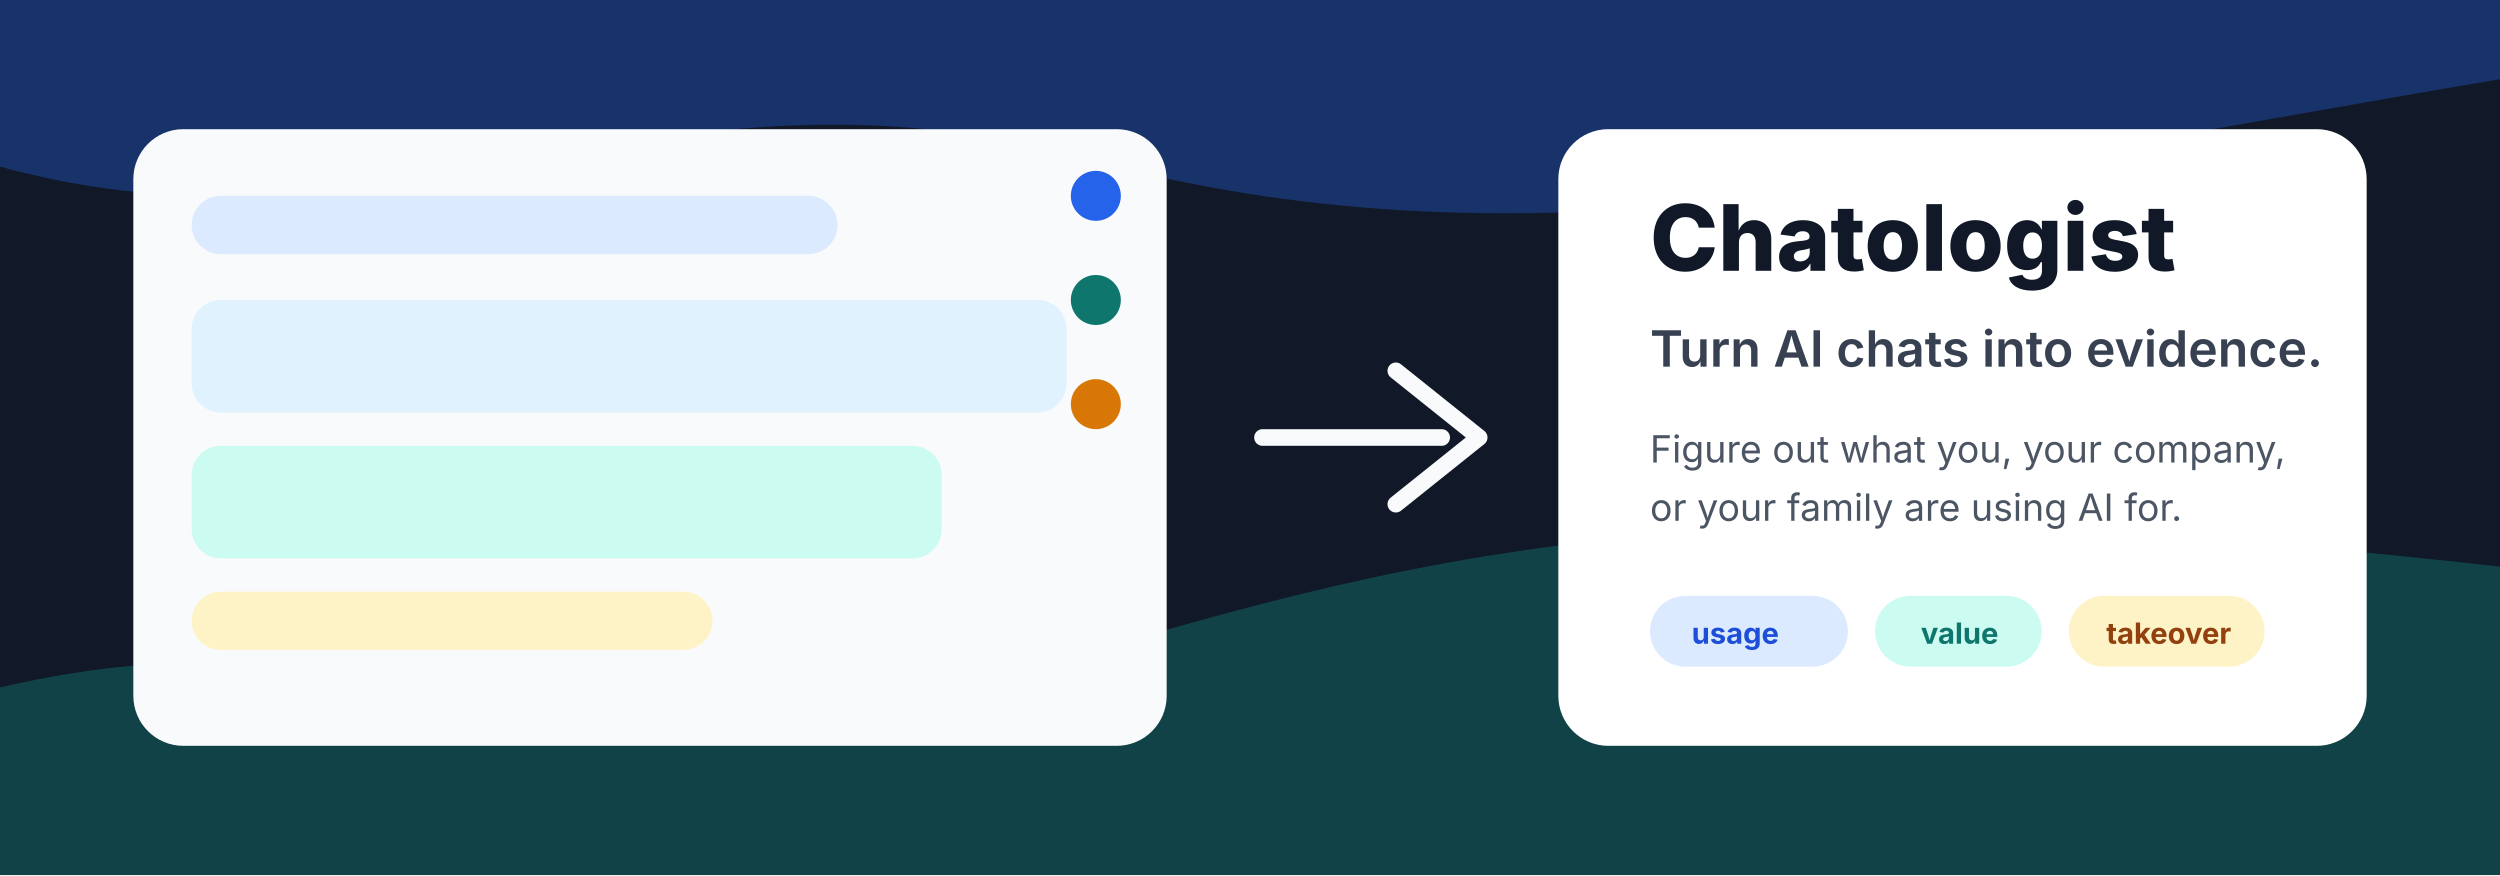
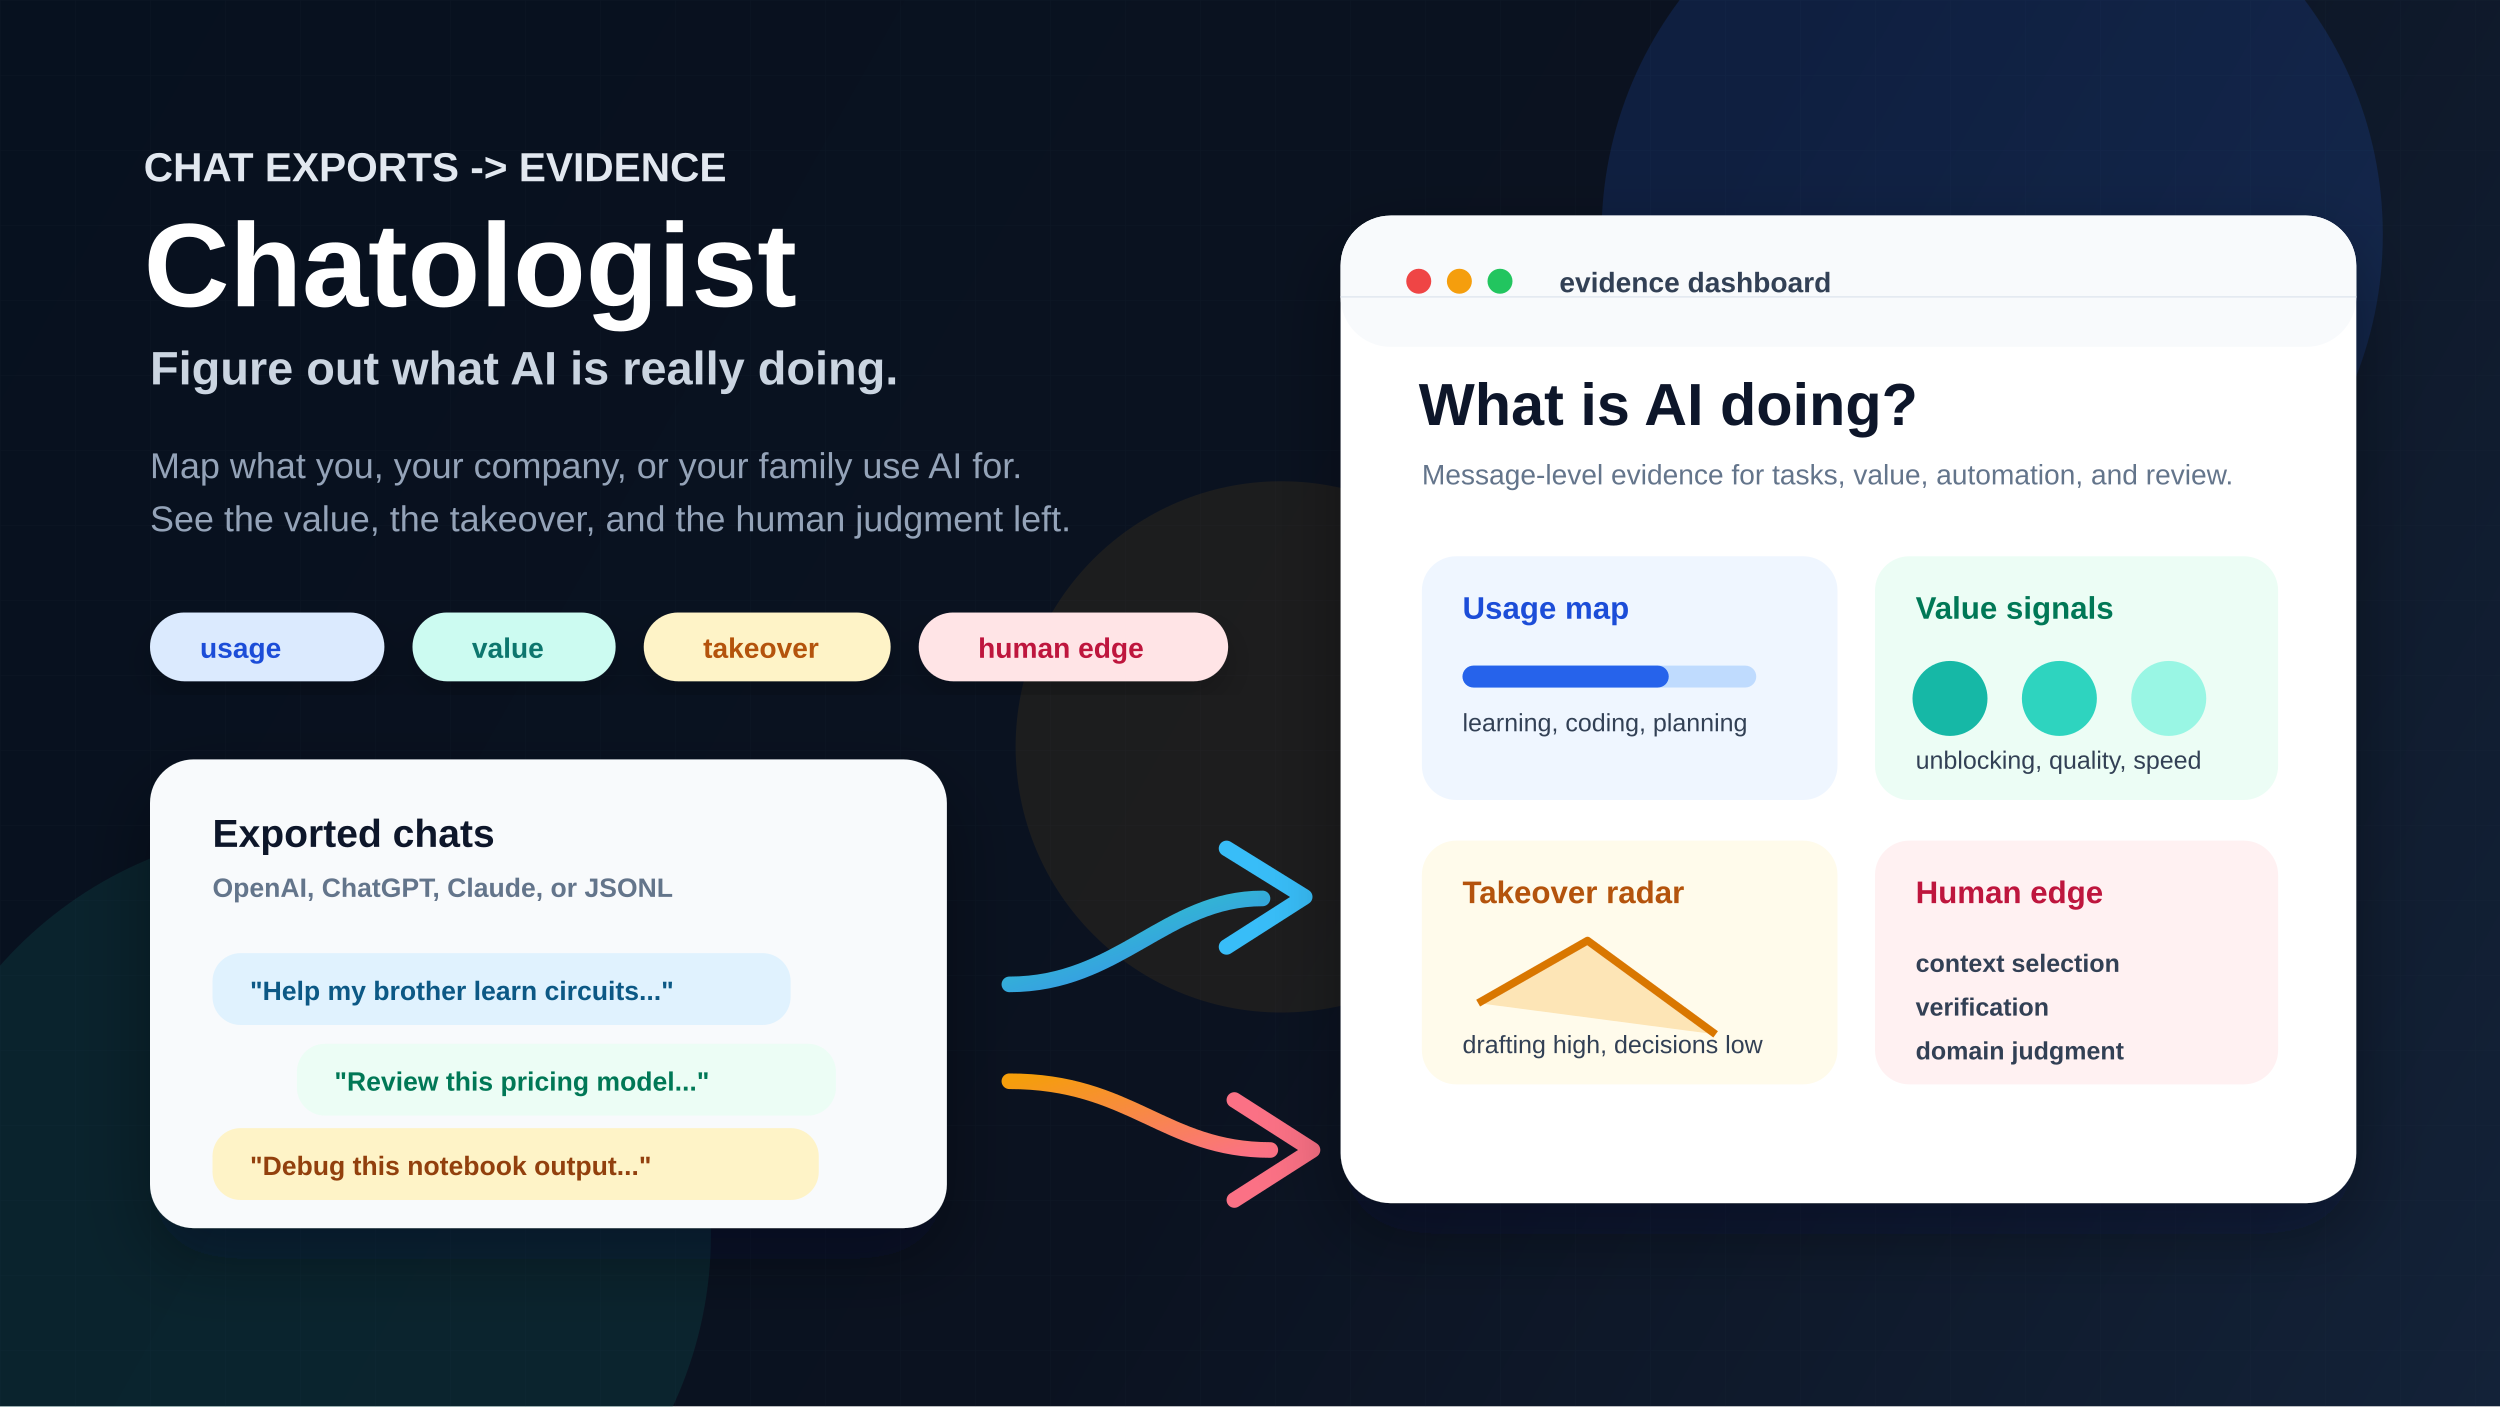
- <svg xmlns="http://www.w3.org/2000/svg" width="1200" height="420" viewBox="0 0 1200 420" fill="none" role="img" aria-labelledby="title desc">
-   <rect width="1200" height="420" fill="#111827" />
-   <path d="M0 330 C190 285 295 382 480 326 C685 264 810 228 1200 272 L1200 420 L0 420 Z" fill="#0F766E" opacity="0.45" />
-   <path d="M0 80 C190 132 315 20 520 76 C730 133 910 87 1200 38 L1200 0 L0 0 Z" fill="#2563EB" opacity="0.34" />
-   <rect x="64" y="62" width="496" height="296" rx="24" fill="#F9FAFB" />
-   <rect x="92" y="94" width="310" height="28" rx="14" fill="#DBEAFE" />
-   <rect x="92" y="144" width="420" height="54" rx="14" fill="#E0F2FE" />
-   <rect x="92" y="214" width="360" height="54" rx="14" fill="#CCFBF1" />
-   <rect x="92" y="284" width="250" height="28" rx="14" fill="#FEF3C7" />
-   <circle cx="526" cy="94" r="12" fill="#2563EB" />
-   <circle cx="526" cy="144" r="12" fill="#0F766E" />
-   <circle cx="526" cy="194" r="12" fill="#D97706" />
-   <path d="M606 210 H692" stroke="#F9FAFB" stroke-width="8" stroke-linecap="round" />
-   <path d="M670 178 L710 210 L670 242" stroke="#F9FAFB" stroke-width="8" stroke-linecap="round" stroke-linejoin="round" />
-   <rect x="748" y="62" width="388" height="296" rx="24" fill="#FFFFFF" />
-   <text x="792" y="130" fill="#111827" font-family="Inter, Arial, sans-serif" font-size="44" font-weight="800">Chatologist</text>
-   <text x="792" y="176" fill="#374151" font-family="Inter, Arial, sans-serif" font-size="24" font-weight="600">Turn AI chats into evidence.</text>
-   <text x="792" y="222" fill="#4B5563" font-family="Inter, Arial, sans-serif" font-size="18">Figure out what you, your company,</text>
-   <text x="792" y="250" fill="#4B5563" font-family="Inter, Arial, sans-serif" font-size="18">or your family are using AI for.</text>
-   <rect x="792" y="286" width="95" height="34" rx="17" fill="#DBEAFE" />
-   <rect x="900" y="286" width="80" height="34" rx="17" fill="#CCFBF1" />
-   <rect x="993" y="286" width="94" height="34" rx="17" fill="#FEF3C7" />
-   <text x="812" y="309" fill="#1D4ED8" font-family="Inter, Arial, sans-serif" font-size="14" font-weight="700">usage</text>
-   <text x="922" y="309" fill="#0F766E" font-family="Inter, Arial, sans-serif" font-size="14" font-weight="700">value</text>
-   <text x="1011" y="309" fill="#92400E" font-family="Inter, Arial, sans-serif" font-size="14" font-weight="700">takeover</text>
+ <svg xmlns="http://www.w3.org/2000/svg" width="1600" height="900" viewBox="0 0 1600 900" fill="none" role="img" aria-labelledby="title desc">
+   <defs>
+     <linearGradient id="bg" x1="0" y1="0" x2="1600" y2="900" gradientUnits="userSpaceOnUse">
+       <stop offset="0" stop-color="#07111F" />
+       <stop offset="0.55" stop-color="#0B1220" />
+       <stop offset="1" stop-color="#132238" />
+     </linearGradient>
+     <linearGradient id="tealBlue" x1="0" y1="0" x2="1" y2="1">
+       <stop offset="0" stop-color="#2DD4BF" />
+       <stop offset="1" stop-color="#3B82F6" />
+     </linearGradient>
+     <linearGradient id="amberRose" x1="0" y1="0" x2="1" y2="1">
+       <stop offset="0" stop-color="#F59E0B" />
+       <stop offset="1" stop-color="#FB7185" />
+     </linearGradient>
+     <filter id="shadow" x="-20%" y="-20%" width="140%" height="140%" color-interpolation-filters="sRGB">
+       <feDropShadow dx="0" dy="20" stdDeviation="24" flood-color="#020617" flood-opacity="0.35" />
+     </filter>
+     <filter id="softShadow" x="-20%" y="-20%" width="140%" height="140%" color-interpolation-filters="sRGB">
+       <feDropShadow dx="0" dy="10" stdDeviation="12" flood-color="#020617" flood-opacity="0.22" />
+     </filter>
+     <pattern id="grid" width="48" height="48" patternUnits="userSpaceOnUse">
+       <path d="M48 0H0V48" stroke="#334155" stroke-width="1" opacity="0.22" />
+     </pattern>
+   </defs>
+   <rect width="1600" height="900" fill="url(#bg)" />
+   <rect width="1600" height="900" fill="url(#grid)" opacity="0.35" />
+   <circle cx="1275" cy="150" r="250" fill="#2563EB" opacity="0.16" />
+   <circle cx="195" cy="790" r="260" fill="#0F766E" opacity="0.18" />
+   <circle cx="820" cy="478" r="170" fill="#F59E0B" opacity="0.08" />
+   <g font-family="-apple-system, BlinkMacSystemFont, 'Segoe UI', Arial, sans-serif" letter-spacing="0">
+     <text x="92" y="116" fill="#E2E8F0" font-size="26" font-weight="800">CHAT EXPORTS -&gt; EVIDENCE</text>
+     <text x="92" y="196" fill="#FFFFFF" font-size="76" font-weight="900">Chatologist</text>
+     <text x="96" y="246" fill="#CBD5E1" font-size="30" font-weight="650">Figure out what AI is really doing.</text>
+     <text x="96" y="306" fill="#94A3B8" font-size="23">Map what you, your company, or your family use AI for.</text>
+     <text x="96" y="340" fill="#94A3B8" font-size="23">See the value, the takeover, and the human judgment left.</text>
+     <g filter="url(#softShadow)">
+       <rect x="96" y="392" width="150" height="44" rx="22" fill="#DBEAFE" />
+       <text x="128" y="421" fill="#1D4ED8" font-size="18" font-weight="800">usage</text>
+       <rect x="264" y="392" width="130" height="44" rx="22" fill="#CCFBF1" />
+       <text x="302" y="421" fill="#0F766E" font-size="18" font-weight="800">value</text>
+       <rect x="412" y="392" width="158" height="44" rx="22" fill="#FEF3C7" />
+       <text x="450" y="421" fill="#B45309" font-size="18" font-weight="800">takeover</text>
+       <rect x="588" y="392" width="198" height="44" rx="22" fill="#FFE4E6" />
+       <text x="626" y="421" fill="#BE123C" font-size="18" font-weight="800">human edge</text>
+     </g>
+     <g filter="url(#shadow)">
+       <rect x="96" y="486" width="510" height="300" rx="28" fill="#F8FAFC" />
+       <text x="136" y="542" fill="#0F172A" font-size="25" font-weight="850">Exported chats</text>
+       <text x="136" y="574" fill="#64748B" font-size="17" font-weight="600">OpenAI, ChatGPT, Claude, or JSONL</text>
+       <rect x="136" y="610" width="370" height="46" rx="18" fill="#E0F2FE" />
+       <text x="160" y="640" fill="#075985" font-size="17" font-weight="700">"Help my brother learn circuits..."</text>
+       <rect x="190" y="668" width="345" height="46" rx="18" fill="#ECFDF5" />
+       <text x="214" y="698" fill="#047857" font-size="17" font-weight="700">"Review this pricing model..."</text>
+       <rect x="136" y="722" width="388" height="46" rx="18" fill="#FEF3C7" />
+       <text x="160" y="752" fill="#92400E" font-size="17" font-weight="700">"Debug this notebook output..."</text>
+     </g>
+     <path d="M646 630 C716 630 746 575 808 575" stroke="url(#tealBlue)" stroke-width="10" stroke-linecap="round" />
+     <path d="M785 543 L835 574 L785 606" stroke="#38BDF8" stroke-width="10" stroke-linecap="round" stroke-linejoin="round" />
+     <path d="M646 692 C724 692 745 736 813 736" stroke="url(#amberRose)" stroke-width="10" stroke-linecap="round" />
+     <path d="M790 704 L840 736 L790 768" stroke="#FB7185" stroke-width="10" stroke-linecap="round" stroke-linejoin="round" />
+     <g filter="url(#shadow)">
+       <rect x="858" y="138" width="650" height="632" rx="32" fill="#FFFFFF" />
+       <rect x="858" y="138" width="650" height="84" rx="32" fill="#F8FAFC" />
+       <path d="M858 190H1508" stroke="#E2E8F0" stroke-width="1" />
+       <circle cx="908" cy="180" r="8" fill="#EF4444" />
+       <circle cx="934" cy="180" r="8" fill="#F59E0B" />
+       <circle cx="960" cy="180" r="8" fill="#22C55E" />
+       <text x="998" y="187" fill="#334155" font-size="18" font-weight="800">evidence dashboard</text>
+       <text x="908" y="272" fill="#0F172A" font-size="38" font-weight="900">What is AI doing?</text>
+       <text x="910" y="310" fill="#64748B" font-size="18">Message-level evidence for tasks, value, automation, and review.</text>
+       <rect x="910" y="356" width="266" height="156" rx="22" fill="#EFF6FF" />
+       <text x="936" y="396" fill="#1D4ED8" font-size="20" font-weight="850">Usage map</text>
+       <rect x="936" y="426" width="188" height="14" rx="7" fill="#BFDBFE" />
+       <rect x="936" y="426" width="132" height="14" rx="7" fill="#2563EB" />
+       <text x="936" y="468" fill="#334155" font-size="16">learning, coding, planning</text>
+       <rect x="1200" y="356" width="258" height="156" rx="22" fill="#ECFDF5" />
+       <text x="1226" y="396" fill="#047857" font-size="20" font-weight="850">Value signals</text>
+       <circle cx="1248" cy="447" r="24" fill="#14B8A6" />
+       <circle cx="1318" cy="447" r="24" fill="#2DD4BF" />
+       <circle cx="1388" cy="447" r="24" fill="#99F6E4" />
+       <text x="1226" y="492" fill="#334155" font-size="16">unblocking, quality, speed</text>
+       <rect x="910" y="538" width="266" height="156" rx="22" fill="#FFFBEB" />
+       <text x="936" y="578" fill="#B45309" font-size="20" font-weight="850">Takeover radar</text>
+       <path d="M946 642 L1016 602 L1098 662 Z" fill="#F59E0B" opacity="0.24" />
+       <path d="M946 642 L1016 602 L1098 662" stroke="#D97706" stroke-width="5" stroke-linejoin="round" />
+       <text x="936" y="674" fill="#334155" font-size="16">drafting high, decisions low</text>
+       <rect x="1200" y="538" width="258" height="156" rx="22" fill="#FFF1F2" />
+       <text x="1226" y="578" fill="#BE123C" font-size="20" font-weight="850">Human edge</text>
+       <text x="1226" y="622" fill="#334155" font-size="16" font-weight="700">context selection</text>
+       <text x="1226" y="650" fill="#334155" font-size="16" font-weight="700">verification</text>
+       <text x="1226" y="678" fill="#334155" font-size="16" font-weight="700">domain judgment</text>
+     </g>
+   </g>
</svg>
